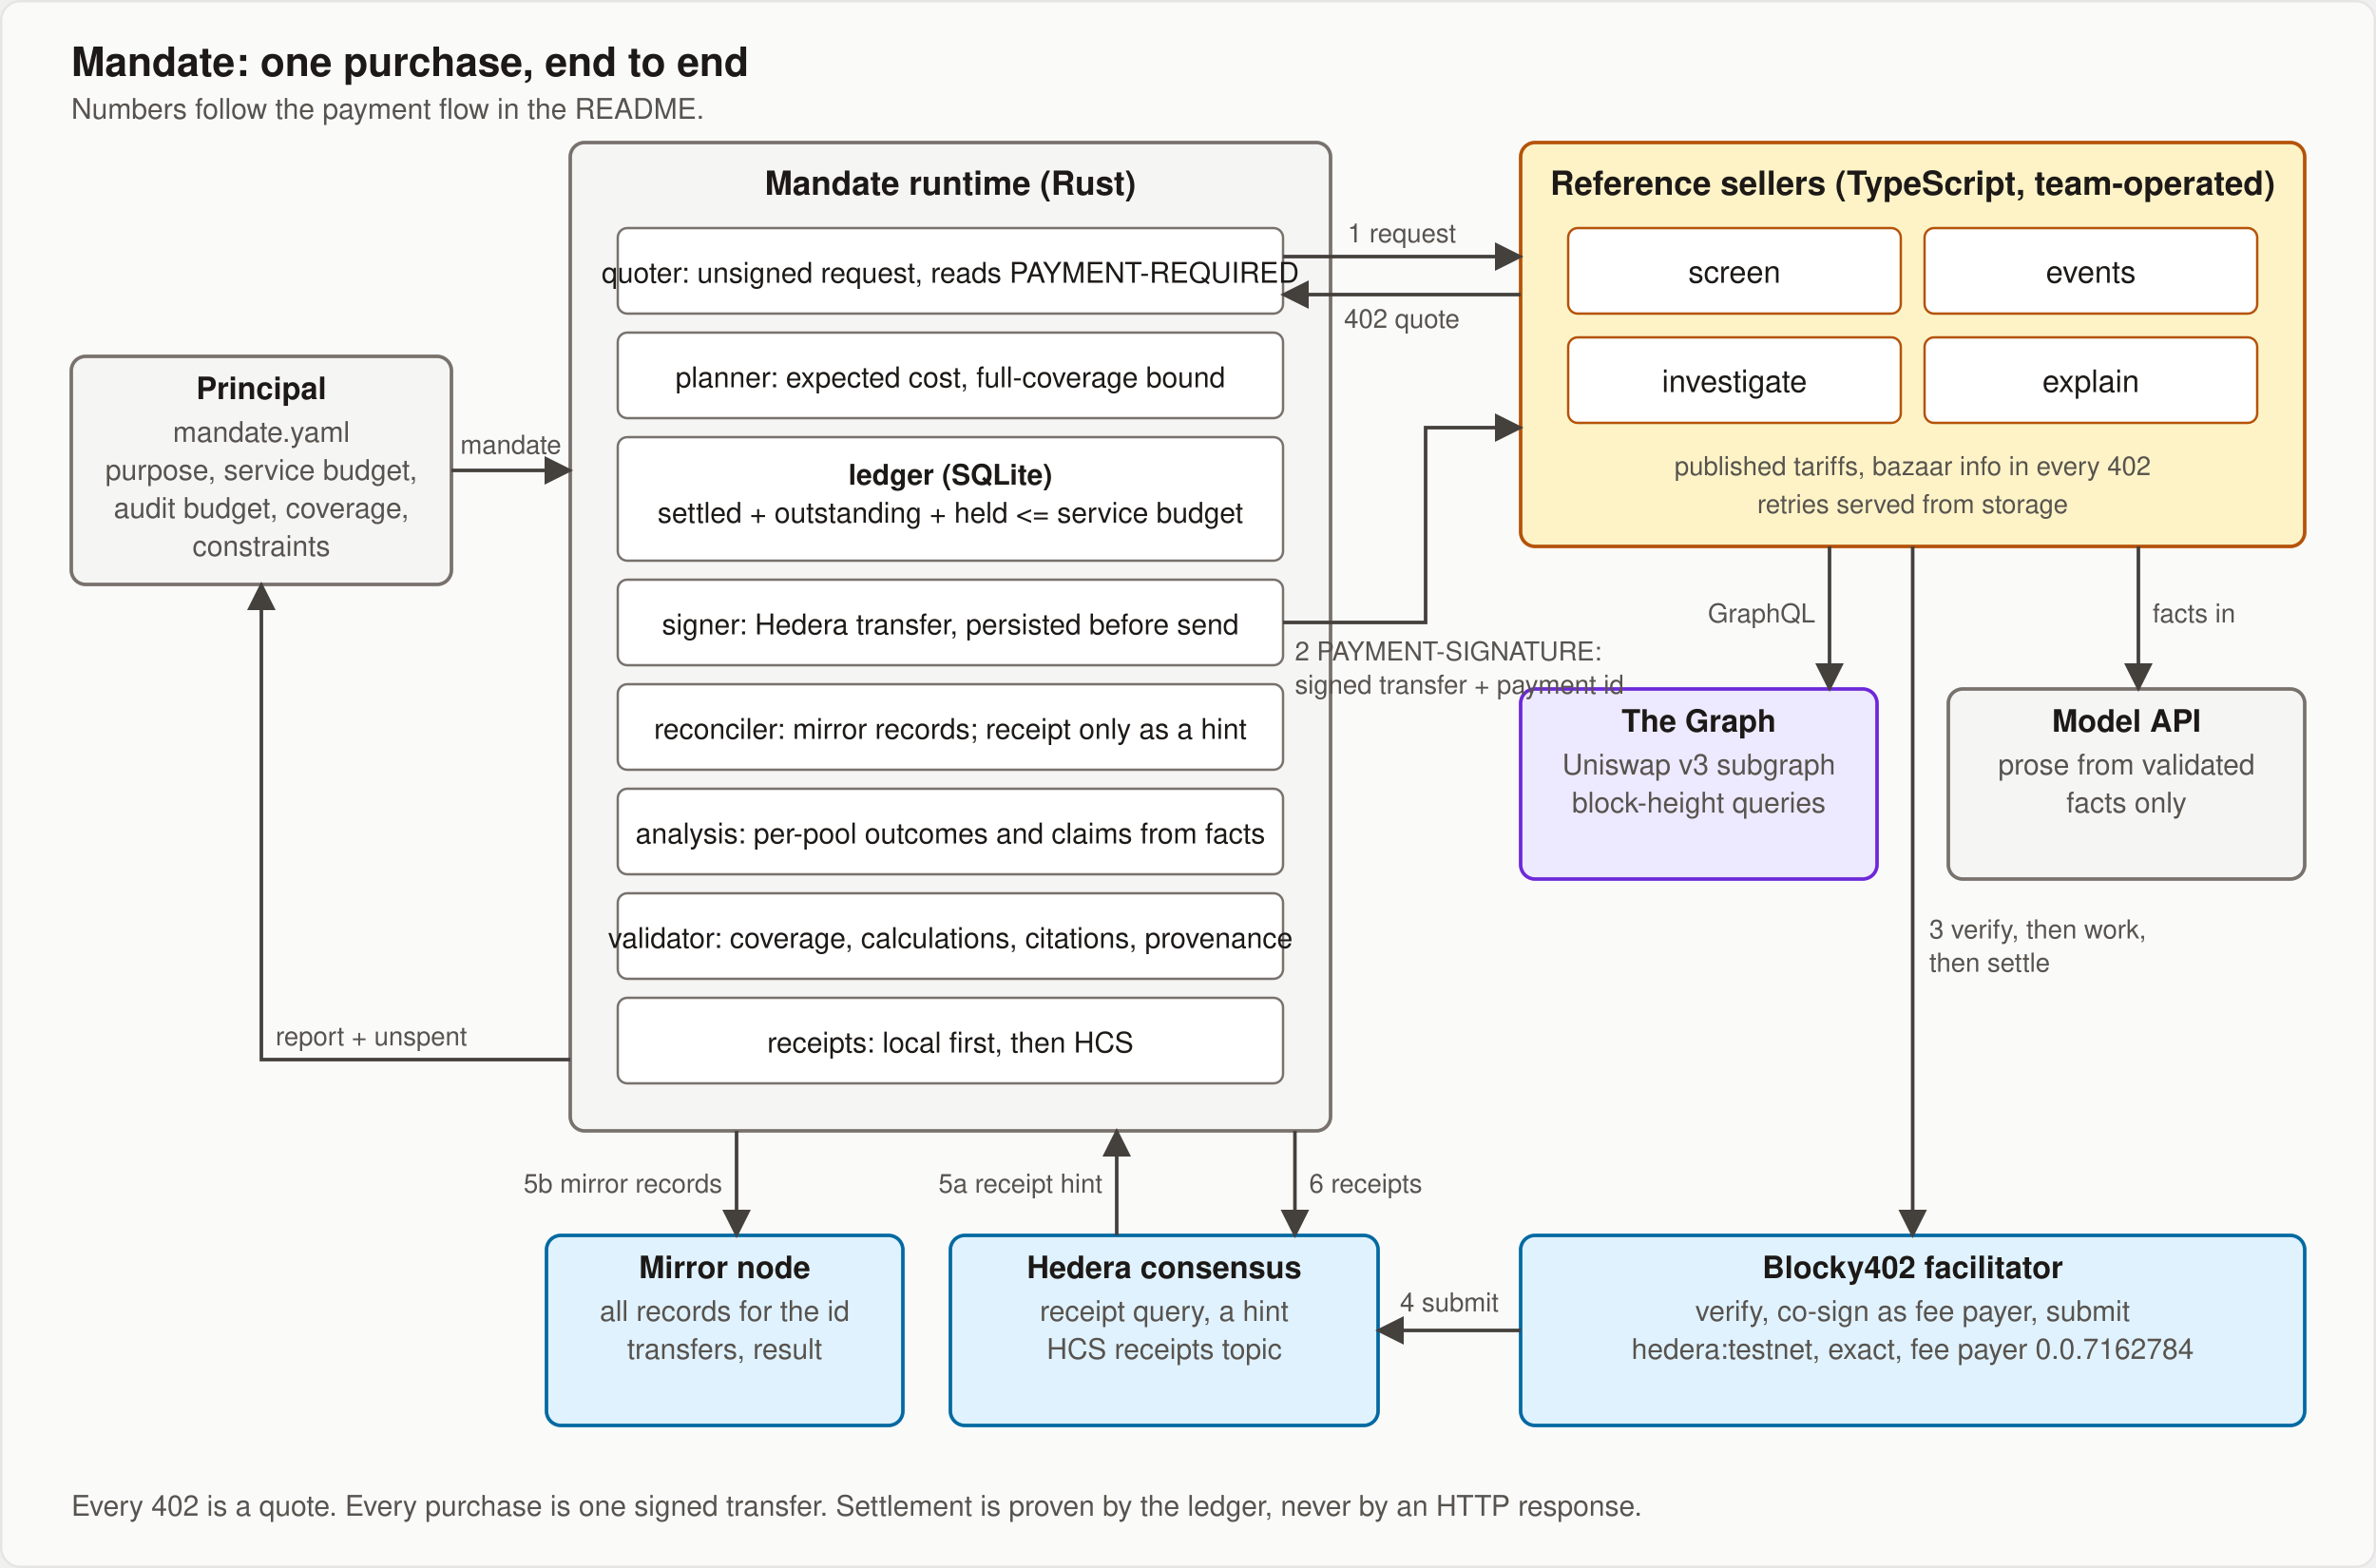
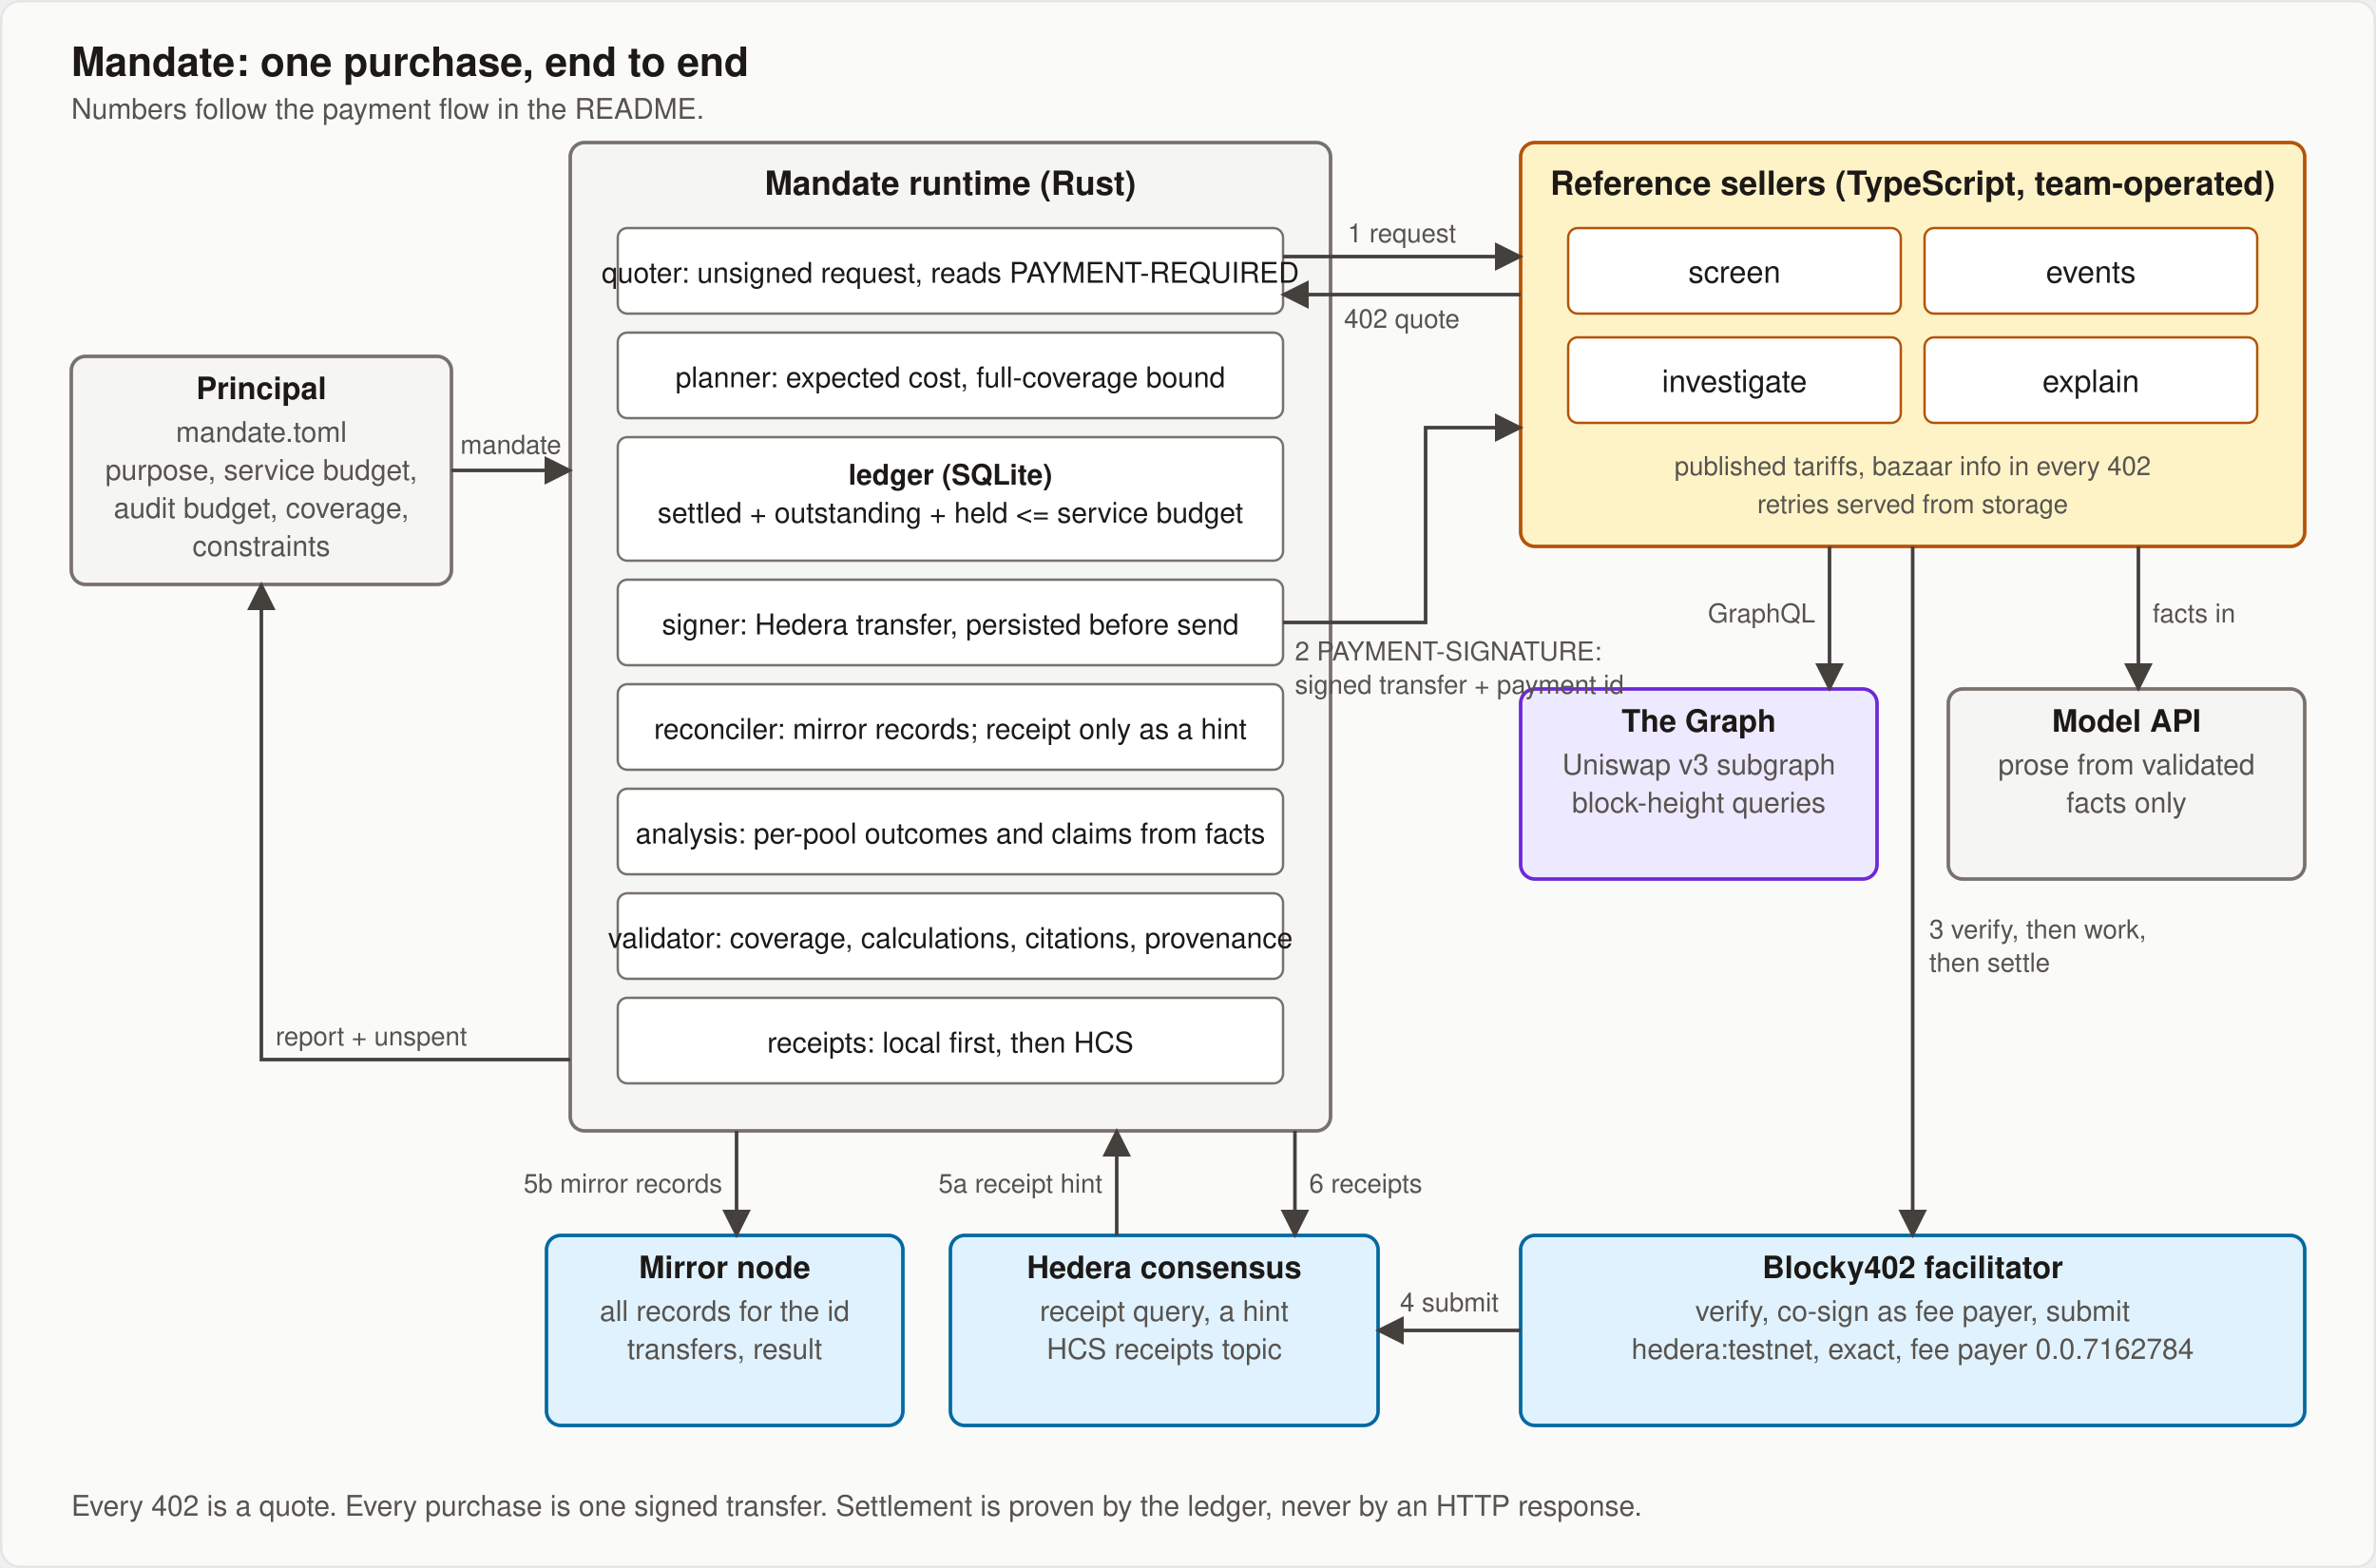
<svg xmlns="http://www.w3.org/2000/svg" width="1000" height="660" viewBox="0 0 1000 660" font-family="ui-sans-serif, system-ui, -apple-system, 'Segoe UI', Helvetica, Arial, sans-serif">
  <defs>
    <marker id="a" viewBox="0 0 10 10" refX="9" refY="5" markerWidth="8" markerHeight="8" orient="auto-start-reverse">
      <path d="M0,0 L10,5 L0,10 z" fill="#44403C" />
    </marker>
  </defs>
  <rect x="0.5" y="0.5" width="999" height="659" rx="8" fill="#FAFAF9" stroke="#E7E5E4" />
  <text x="30" y="32" font-size="17" text-anchor="start" font-weight="700" fill="#1C1917">Mandate: one purchase, end to end</text>
  <text x="30" y="50" font-size="12" text-anchor="start" font-weight="normal" fill="#57534E">Numbers follow the payment flow in the README.</text>
  <rect x="30" y="150" width="160" height="96" rx="6" fill="#F5F5F4" stroke="#78716C" stroke-width="1.5" />
  <text x="110.0" y="168" font-size="13" text-anchor="middle" font-weight="600" fill="#1C1917">Principal</text>
-   <text x="110.0" y="186" font-size="12" text-anchor="middle" font-weight="normal" fill="#57534E">mandate.yaml</text>
+   <text x="110.0" y="186" font-size="12" text-anchor="middle" font-weight="normal" fill="#57534E">mandate.toml</text>
  <text x="110.0" y="202" font-size="12" text-anchor="middle" font-weight="normal" fill="#57534E">purpose, service budget,</text>
  <text x="110.0" y="218" font-size="12" text-anchor="middle" font-weight="normal" fill="#57534E">audit budget, coverage,</text>
  <text x="110.0" y="234" font-size="12" text-anchor="middle" font-weight="normal" fill="#57534E">constraints</text>
  <rect x="240" y="60" width="320" height="416" rx="6" fill="#F5F5F4" stroke="#78716C" stroke-width="1.5" />
  <text x="400" y="82" font-size="14" text-anchor="middle" font-weight="600" fill="#1C1917">Mandate runtime (Rust)</text>
  <rect x="260" y="96" width="280" height="36" rx="4" fill="#FFFFFF" stroke="#78716C" />
  <text x="400" y="119" font-size="12" text-anchor="middle" font-weight="normal" fill="#1C1917">quoter: unsigned request, reads PAYMENT-REQUIRED</text>
  <rect x="260" y="140" width="280" height="36" rx="4" fill="#FFFFFF" stroke="#78716C" />
  <text x="400" y="163" font-size="12" text-anchor="middle" font-weight="normal" fill="#1C1917">planner: expected cost, full-coverage bound</text>
  <rect x="260" y="184" width="280" height="52" rx="4" fill="#FFFFFF" stroke="#78716C" />
  <text x="400" y="204" font-size="12" text-anchor="middle" font-weight="600" fill="#1C1917">ledger (SQLite)</text>
  <text x="400" y="220" font-size="12" text-anchor="middle" font-weight="normal" fill="#1C1917">settled + outstanding + held &lt;= service budget</text>
  <rect x="260" y="244" width="280" height="36" rx="4" fill="#FFFFFF" stroke="#78716C" />
  <text x="400" y="267" font-size="12" text-anchor="middle" font-weight="normal" fill="#1C1917">signer: Hedera transfer, persisted before send</text>
  <rect x="260" y="288" width="280" height="36" rx="4" fill="#FFFFFF" stroke="#78716C" />
  <text x="400" y="311" font-size="12" text-anchor="middle" font-weight="normal" fill="#1C1917">reconciler: mirror records; receipt only as a hint</text>
  <rect x="260" y="332" width="280" height="36" rx="4" fill="#FFFFFF" stroke="#78716C" />
  <text x="400" y="355" font-size="12" text-anchor="middle" font-weight="normal" fill="#1C1917">analysis: per-pool outcomes and claims from facts</text>
  <rect x="260" y="376" width="280" height="36" rx="4" fill="#FFFFFF" stroke="#78716C" />
  <text x="400" y="399" font-size="12" text-anchor="middle" font-weight="normal" fill="#1C1917">validator: coverage, calculations, citations, provenance</text>
  <rect x="260" y="420" width="280" height="36" rx="4" fill="#FFFFFF" stroke="#78716C" />
  <text x="400" y="443" font-size="12" text-anchor="middle" font-weight="normal" fill="#1C1917">receipts: local first, then HCS</text>
  <rect x="640" y="60" width="330" height="170" rx="6" fill="#FEF3C7" stroke="#B45309" stroke-width="1.5" />
  <text x="805" y="82" font-size="14" text-anchor="middle" font-weight="600" fill="#1C1917">Reference sellers (TypeScript, team-operated)</text>
  <rect x="660" y="96" width="140" height="36" rx="4" fill="#FFFFFF" stroke="#B45309" />
  <text x="730" y="119" font-size="13" text-anchor="middle" font-weight="normal" fill="#1C1917">screen</text>
  <rect x="810" y="96" width="140" height="36" rx="4" fill="#FFFFFF" stroke="#B45309" />
  <text x="880" y="119" font-size="13" text-anchor="middle" font-weight="normal" fill="#1C1917">events</text>
  <rect x="660" y="142" width="140" height="36" rx="4" fill="#FFFFFF" stroke="#B45309" />
  <text x="730" y="165" font-size="13" text-anchor="middle" font-weight="normal" fill="#1C1917">investigate</text>
  <rect x="810" y="142" width="140" height="36" rx="4" fill="#FFFFFF" stroke="#B45309" />
  <text x="880" y="165" font-size="13" text-anchor="middle" font-weight="normal" fill="#1C1917">explain</text>
  <text x="805" y="200" font-size="11" text-anchor="middle" font-weight="normal" fill="#57534E">published tariffs, bazaar info in every 402</text>
  <text x="805" y="216" font-size="11" text-anchor="middle" font-weight="normal" fill="#57534E">retries served from storage</text>
  <rect x="640" y="290" width="150" height="80" rx="6" fill="#EDE9FE" stroke="#6D28D9" stroke-width="1.5" />
  <text x="715.0" y="308" font-size="13" text-anchor="middle" font-weight="600" fill="#1C1917">The Graph</text>
  <text x="715.0" y="326" font-size="12" text-anchor="middle" font-weight="normal" fill="#57534E">Uniswap v3 subgraph</text>
  <text x="715.0" y="342" font-size="12" text-anchor="middle" font-weight="normal" fill="#57534E">block-height queries</text>
  <rect x="820" y="290" width="150" height="80" rx="6" fill="#F5F5F4" stroke="#78716C" stroke-width="1.5" />
  <text x="895.0" y="308" font-size="13" text-anchor="middle" font-weight="600" fill="#1C1917">Model API</text>
  <text x="895.0" y="326" font-size="12" text-anchor="middle" font-weight="normal" fill="#57534E">prose from validated</text>
  <text x="895.0" y="342" font-size="12" text-anchor="middle" font-weight="normal" fill="#57534E">facts only</text>
  <rect x="230" y="520" width="150" height="80" rx="6" fill="#E0F2FE" stroke="#0369A1" stroke-width="1.5" />
  <text x="305.0" y="538" font-size="13" text-anchor="middle" font-weight="600" fill="#1C1917">Mirror node</text>
  <text x="305.0" y="556" font-size="12" text-anchor="middle" font-weight="normal" fill="#57534E">all records for the id</text>
  <text x="305.0" y="572" font-size="12" text-anchor="middle" font-weight="normal" fill="#57534E">transfers, result</text>
  <rect x="400" y="520" width="180" height="80" rx="6" fill="#E0F2FE" stroke="#0369A1" stroke-width="1.5" />
  <text x="490.0" y="538" font-size="13" text-anchor="middle" font-weight="600" fill="#1C1917">Hedera consensus</text>
  <text x="490.0" y="556" font-size="12" text-anchor="middle" font-weight="normal" fill="#57534E">receipt query, a hint</text>
  <text x="490.0" y="572" font-size="12" text-anchor="middle" font-weight="normal" fill="#57534E">HCS receipts topic</text>
  <rect x="640" y="520" width="330" height="80" rx="6" fill="#E0F2FE" stroke="#0369A1" stroke-width="1.5" />
  <text x="805.0" y="538" font-size="13" text-anchor="middle" font-weight="600" fill="#1C1917">Blocky402 facilitator</text>
  <text x="805.0" y="556" font-size="12" text-anchor="middle" font-weight="normal" fill="#57534E">verify, co-sign as fee payer, submit</text>
  <text x="805.0" y="572" font-size="12" text-anchor="middle" font-weight="normal" fill="#57534E">hedera:testnet, exact, fee payer 0.0.7162784</text>
  <polyline points="190,198 240,198" fill="none" stroke="#44403C" stroke-width="1.5" marker-end="url(#a)" />
  <text x="215" y="191" font-size="11" text-anchor="middle" font-weight="normal" fill="#57534E">mandate</text>
  <polyline points="540,108 640,108" fill="none" stroke="#44403C" stroke-width="1.5" marker-end="url(#a)" />
  <text x="590" y="102" font-size="11" text-anchor="middle" font-weight="normal" fill="#57534E">1 request</text>
  <polyline points="640,124 540,124" fill="none" stroke="#44403C" stroke-width="1.5" marker-end="url(#a)" />
  <text x="590" y="138" font-size="11" text-anchor="middle" font-weight="normal" fill="#57534E">402 quote</text>
  <polyline points="540,262 600,262 600,180 640,180" fill="none" stroke="#44403C" stroke-width="1.5" marker-end="url(#a)" />
  <text x="545" y="278" font-size="11" text-anchor="start" font-weight="normal" fill="#57534E">2 PAYMENT-SIGNATURE:</text>
  <text x="545" y="292" font-size="11" text-anchor="start" font-weight="normal" fill="#57534E">signed transfer + payment id</text>
  <polyline points="805,230 805,520" fill="none" stroke="#44403C" stroke-width="1.5" marker-end="url(#a)" />
  <text x="812" y="395" font-size="11" text-anchor="start" font-weight="normal" fill="#57534E">3 verify, then work,</text>
  <text x="812" y="409" font-size="11" text-anchor="start" font-weight="normal" fill="#57534E">then settle</text>
  <polyline points="770,230 770,290" fill="none" stroke="#44403C" stroke-width="1.5" marker-end="url(#a)" />
  <text x="764" y="262" font-size="11" text-anchor="end" font-weight="normal" fill="#57534E">GraphQL</text>
  <polyline points="900,230 900,290" fill="none" stroke="#44403C" stroke-width="1.5" marker-end="url(#a)" />
  <text x="906" y="262" font-size="11" text-anchor="start" font-weight="normal" fill="#57534E">facts in</text>
  <polyline points="640,560 580,560" fill="none" stroke="#44403C" stroke-width="1.5" marker-end="url(#a)" />
  <text x="610" y="552" font-size="11" text-anchor="middle" font-weight="normal" fill="#57534E">4 submit</text>
  <polyline points="470,520 470,476" fill="none" stroke="#44403C" stroke-width="1.5" marker-end="url(#a)" />
  <text x="464" y="502" font-size="11" text-anchor="end" font-weight="normal" fill="#57534E">5a receipt hint</text>
  <polyline points="310,476 310,520" fill="none" stroke="#44403C" stroke-width="1.5" marker-end="url(#a)" />
  <text x="304" y="502" font-size="11" text-anchor="end" font-weight="normal" fill="#57534E">5b mirror records</text>
  <polyline points="545,476 545,520" fill="none" stroke="#44403C" stroke-width="1.5" marker-end="url(#a)" />
  <text x="551" y="502" font-size="11" text-anchor="start" font-weight="normal" fill="#57534E">6 receipts</text>
  <polyline points="240,446 110,446 110,246" fill="none" stroke="#44403C" stroke-width="1.5" marker-end="url(#a)" />
  <text x="116" y="440" font-size="11" text-anchor="start" font-weight="normal" fill="#57534E">report + unspent</text>
  <text x="30" y="638" font-size="12" text-anchor="start" font-weight="normal" fill="#57534E">Every 402 is a quote. Every purchase is one signed transfer. Settlement is proven by the ledger, never by an HTTP response.</text>
</svg>
